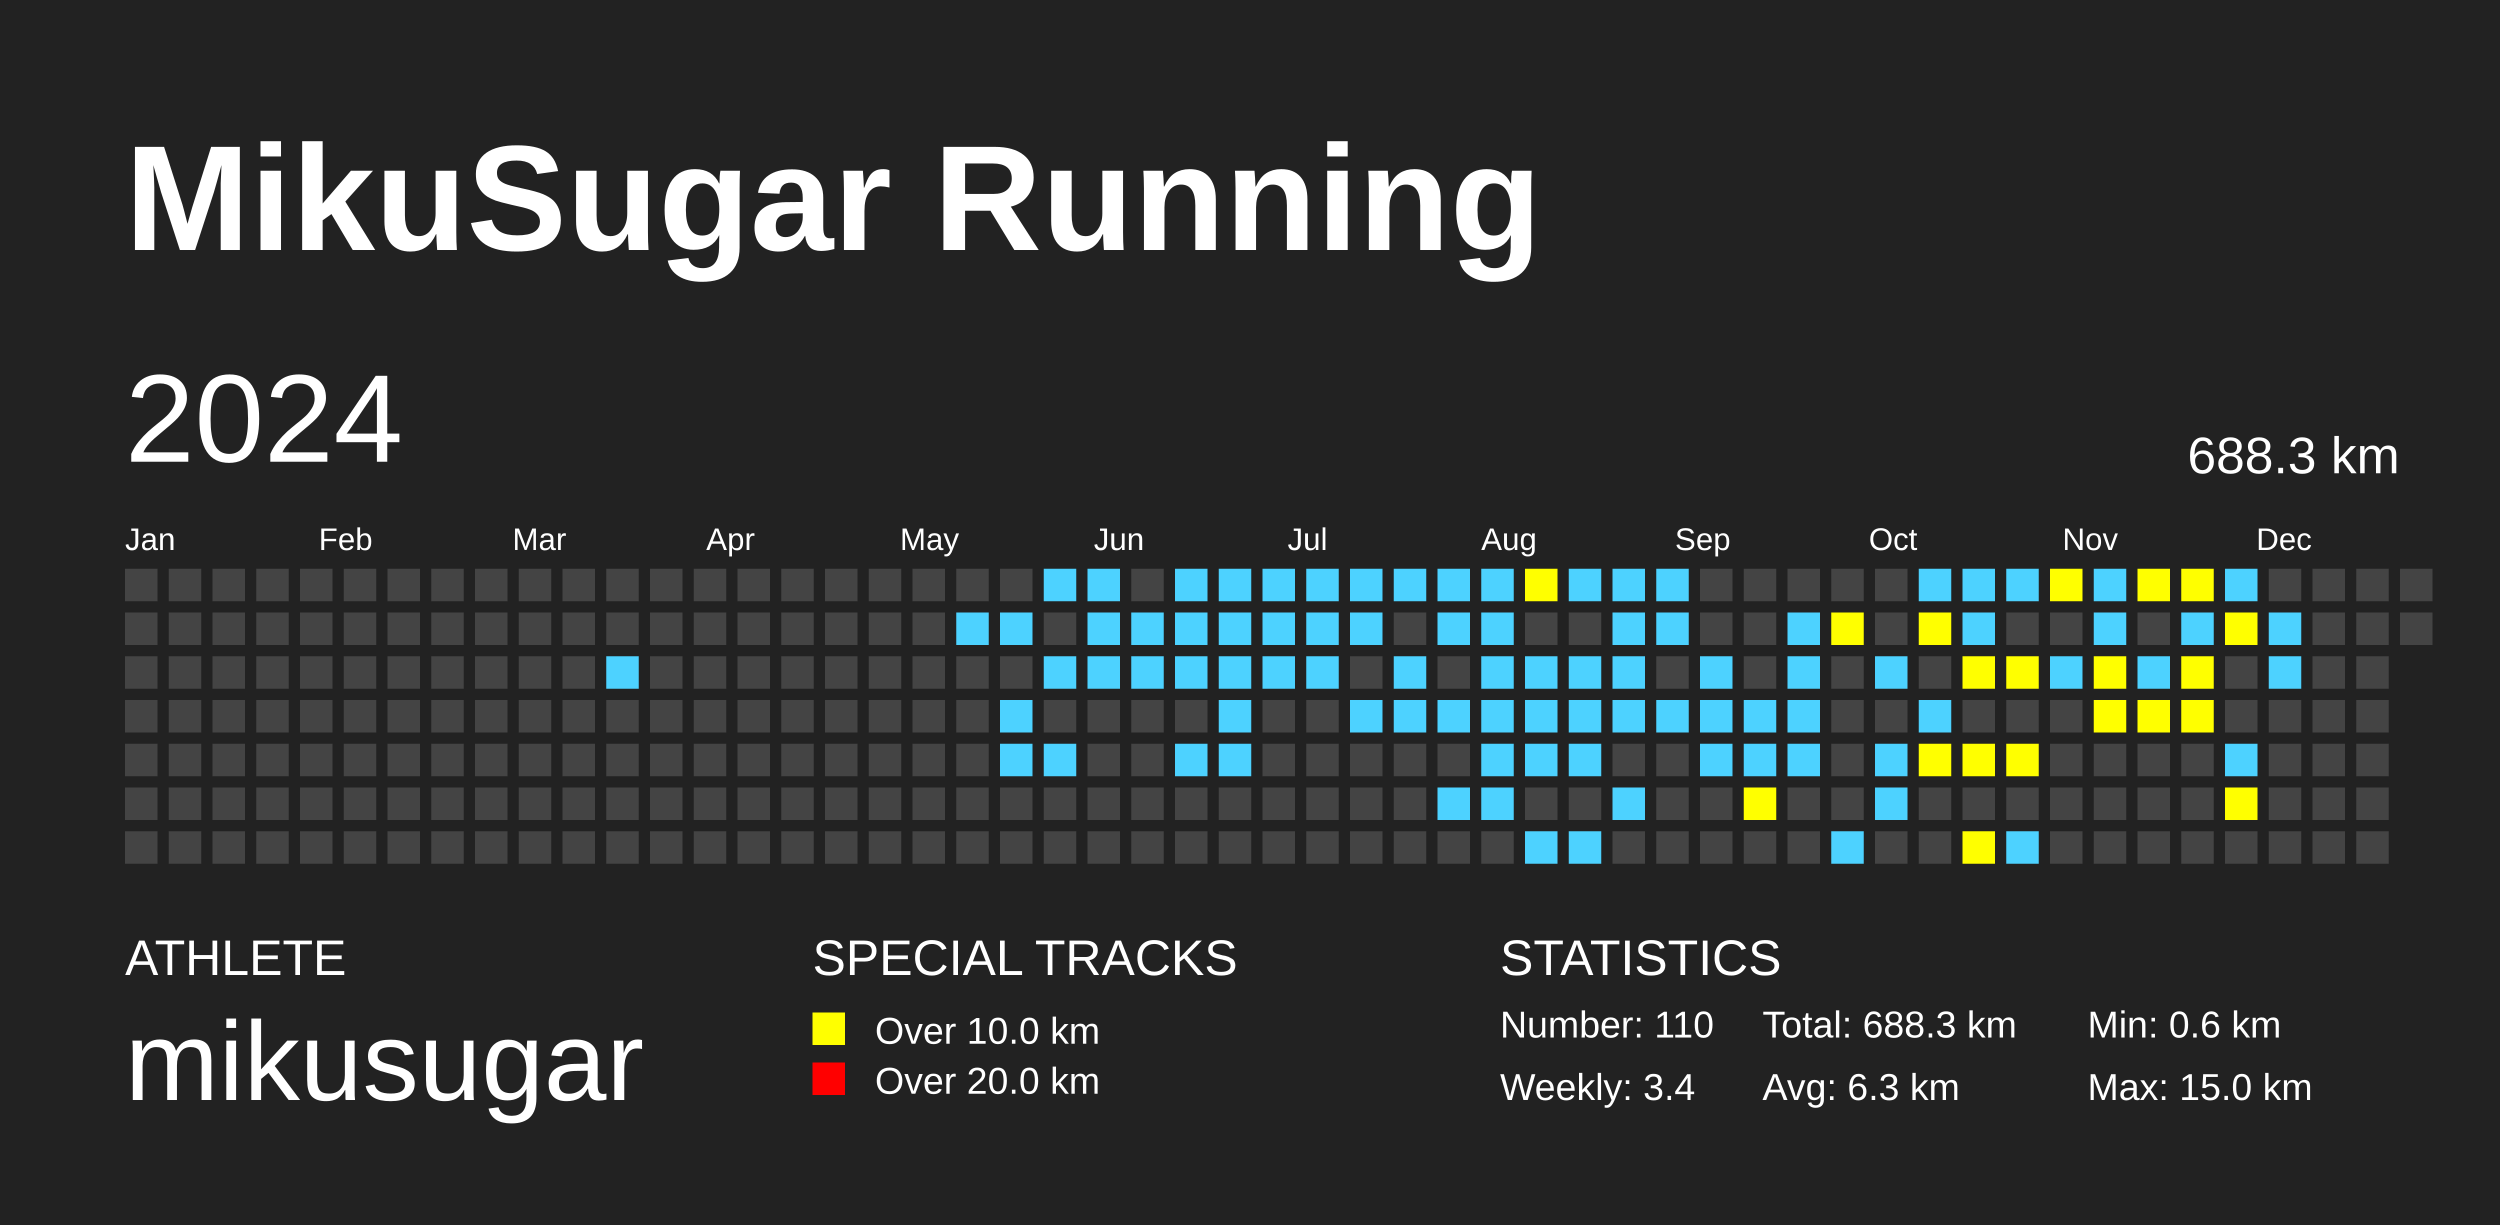
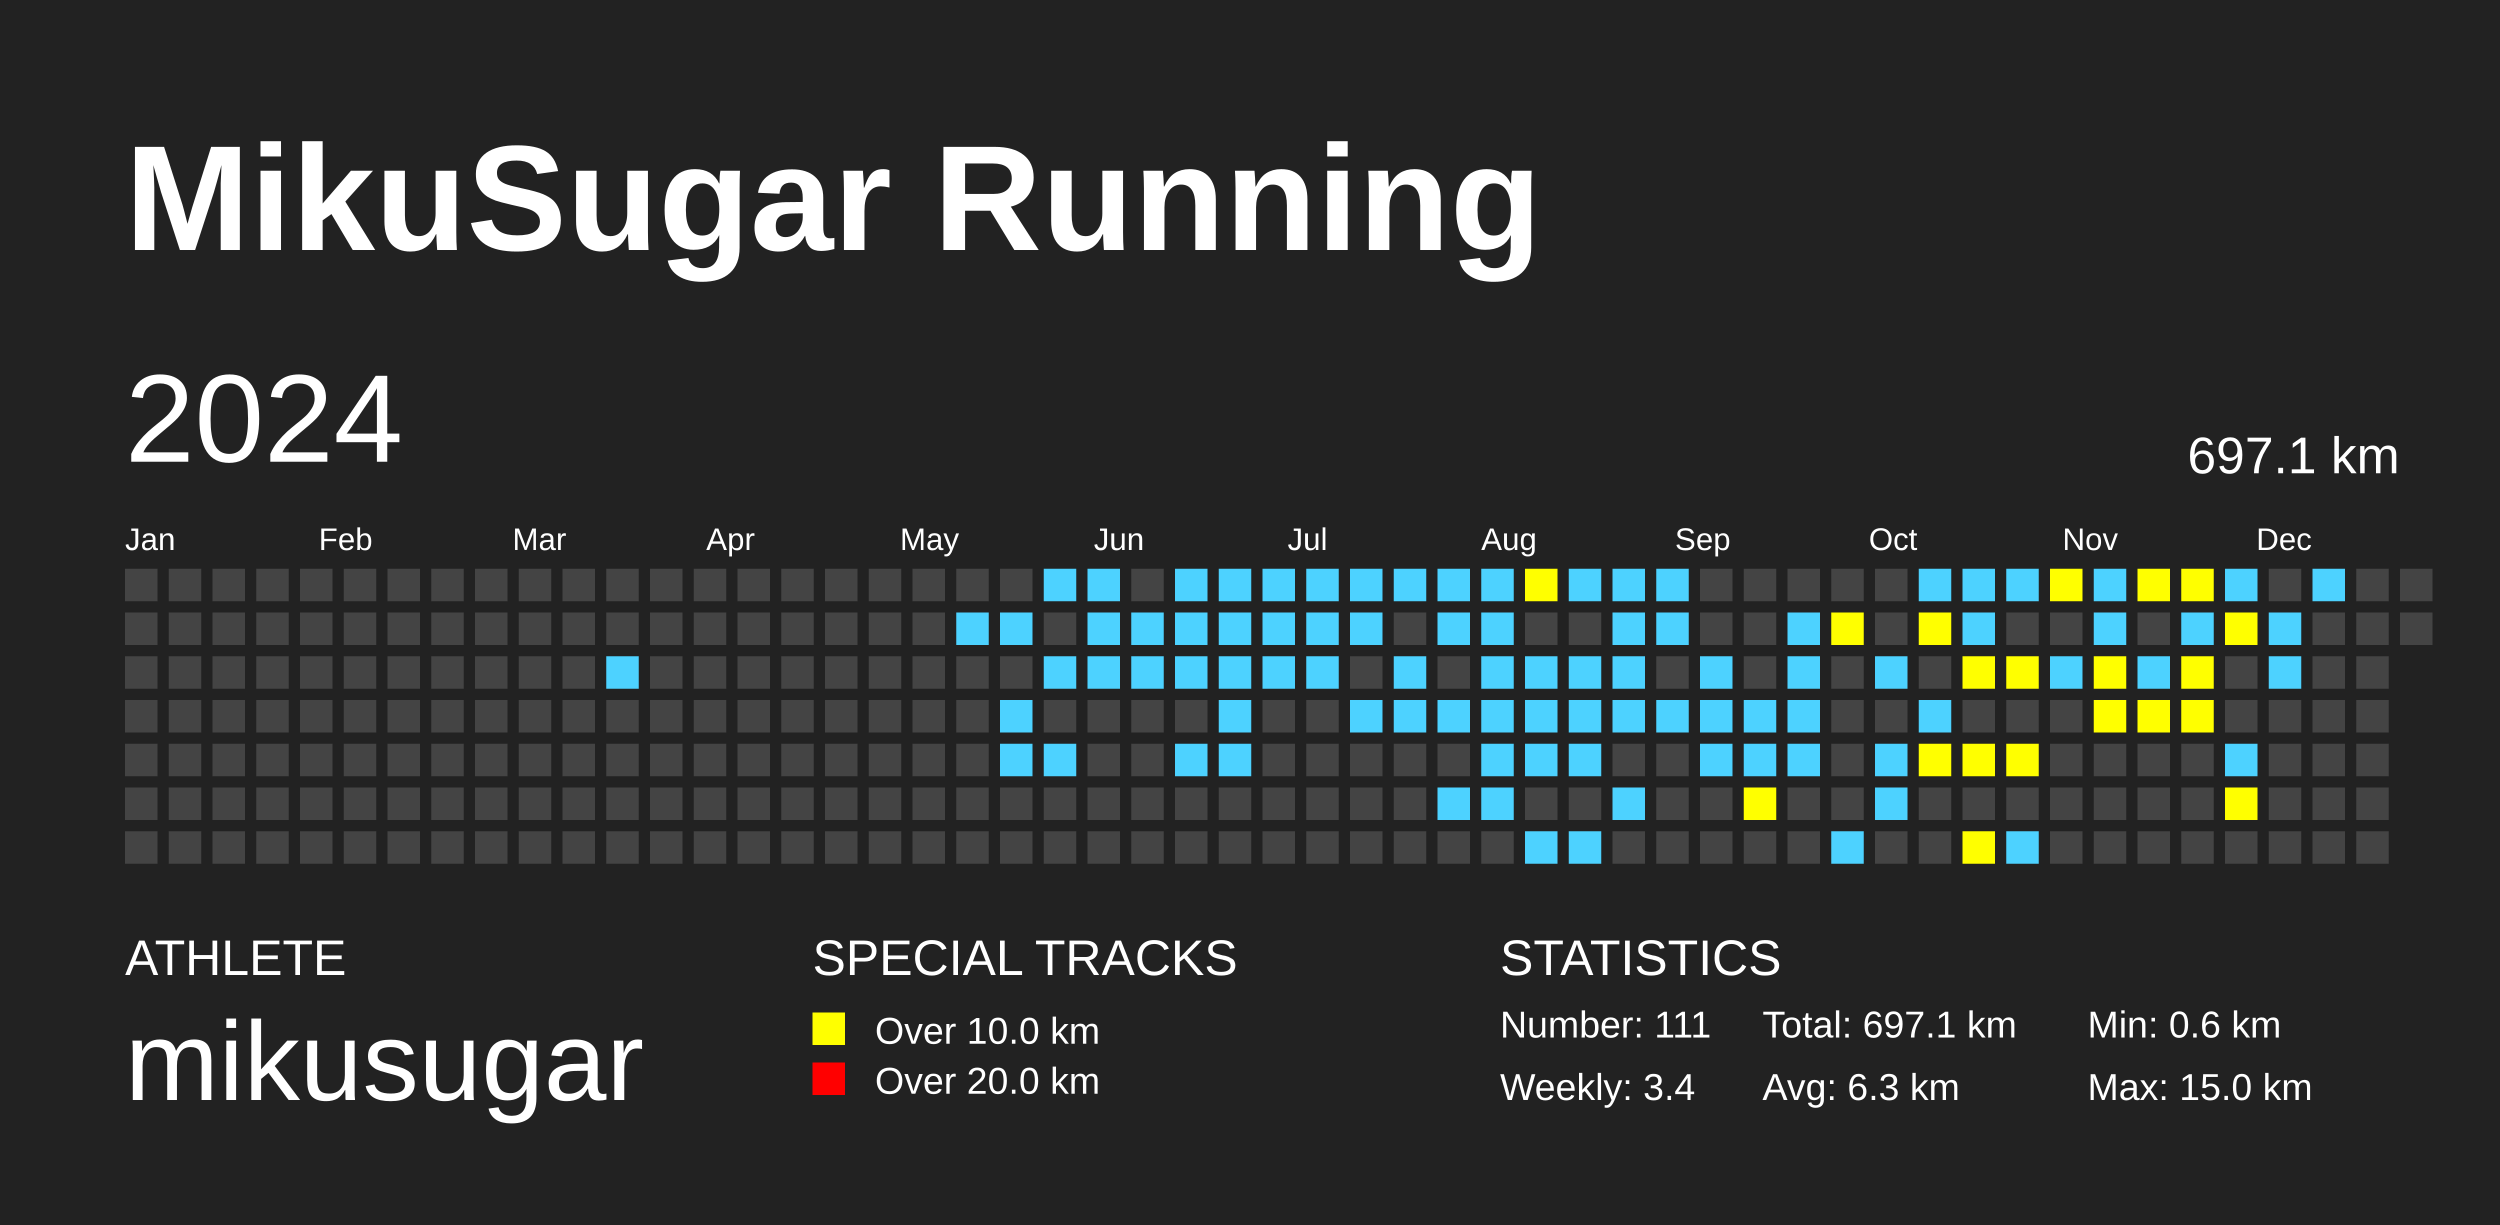
<svg xmlns="http://www.w3.org/2000/svg" baseProfile="full" height="98mm" version="1.1" viewBox="0,0,200,98" width="200mm">
  <defs />
  <rect fill="#222222" height="98" width="200" x="0" y="0" />
  <text fill="#FFFFFF" style="font-size:12px; font-family:Arial; font-weight:bold;" x="10" y="20">MikuSugar Running</text>
  <text fill="#FFFFFF" style="font-size:4px; font-family:Arial" x="10" y="78">ATHLETE</text>
  <text fill="#FFFFFF" style="font-size:9px; font-family:Arial" x="10" y="88">mikusugar</text>
  <text fill="#FFFFFF" style="font-size:4px; font-family:Arial" x="65" y="78">SPECIAL TRACKS</text>
  <rect fill="yellow" height="2.6" width="2.6" x="65" y="81" />
  <text fill="#FFFFFF" style="font-size:3px; font-family:Arial" x="70" y="83.5">Over 10.0 km</text>
  <rect fill="red" height="2.6" width="2.6" x="65" y="85" />
  <text fill="#FFFFFF" style="font-size:3px; font-family:Arial" x="70" y="87.5">Over 20.0 km</text>
  <text fill="#FFFFFF" style="font-size:4px; font-family:Arial" x="120" y="78">STATISTICS</text>
-   <text fill="#FFFFFF" style="font-size:3px; font-family:Arial" x="120" y="83">Number: 110</text>
+   <text fill="#FFFFFF" style="font-size:3px; font-family:Arial" x="120" y="83">Number: 111</text>
  <text fill="#FFFFFF" style="font-size:3px; font-family:Arial" x="120" y="88">Weekly: 3.4</text>
-   <text fill="#FFFFFF" style="font-size:3px; font-family:Arial" x="141" y="83">Total: 688.3 km</text>
+   <text fill="#FFFFFF" style="font-size:3px; font-family:Arial" x="141" y="83">Total: 697.1 km</text>
  <text fill="#FFFFFF" style="font-size:3px; font-family:Arial" x="141" y="88">Avg: 6.3 km</text>
  <text fill="#FFFFFF" style="font-size:3px; font-family:Arial" x="167" y="83">Min: 0.6 km</text>
  <text fill="#FFFFFF" style="font-size:3px; font-family:Arial" x="167" y="88">Max: 15.0 km</text>
  <text dominant-baseline="hanging" fill="#FFFFFF" style="font-size:10.0px; font-family:Arial;" x="10" y="30">2024</text>
-   <text dominant-baseline="hanging" fill="#FFFFFF" style="font-size:4.125px; font-family:Arial;" x="175" y="35">688.3 km</text>
+   <text dominant-baseline="hanging" fill="#FFFFFF" style="font-size:4.125px; font-family:Arial;" x="175" y="35">697.1 km</text>
  <text fill="#FFFFFF" style="font-size:2.5px; font-family:Arial" x="10.0" y="44">Jan</text>
  <text fill="#FFFFFF" style="font-size:2.5px; font-family:Arial" x="25.5" y="44">Feb</text>
  <text fill="#FFFFFF" style="font-size:2.5px; font-family:Arial" x="41.0" y="44">Mar</text>
  <text fill="#FFFFFF" style="font-size:2.5px; font-family:Arial" x="56.5" y="44">Apr</text>
  <text fill="#FFFFFF" style="font-size:2.5px; font-family:Arial" x="72.0" y="44">May</text>
  <text fill="#FFFFFF" style="font-size:2.5px; font-family:Arial" x="87.5" y="44">Jun</text>
  <text fill="#FFFFFF" style="font-size:2.5px; font-family:Arial" x="103.0" y="44">Jul</text>
  <text fill="#FFFFFF" style="font-size:2.5px; font-family:Arial" x="118.5" y="44">Aug</text>
  <text fill="#FFFFFF" style="font-size:2.5px; font-family:Arial" x="134.0" y="44">Sep</text>
  <text fill="#FFFFFF" style="font-size:2.5px; font-family:Arial" x="149.5" y="44">Oct</text>
  <text fill="#FFFFFF" style="font-size:2.5px; font-family:Arial" x="165.0" y="44">Nov</text>
  <text fill="#FFFFFF" style="font-size:2.5px; font-family:Arial" x="180.5" y="44">Dec</text>
  <rect fill="#444444" height="2.6" width="2.6" x="10.0" y="45.5" />
  <rect fill="#444444" height="2.6" width="2.6" x="10.0" y="49.0" />
  <rect fill="#444444" height="2.6" width="2.6" x="10.0" y="52.5" />
  <rect fill="#444444" height="2.6" width="2.6" x="10.0" y="56.0" />
  <rect fill="#444444" height="2.6" width="2.6" x="10.0" y="59.5" />
  <rect fill="#444444" height="2.6" width="2.6" x="10.0" y="63.0" />
  <rect fill="#444444" height="2.6" width="2.6" x="10.0" y="66.5" />
  <rect fill="#444444" height="2.6" width="2.6" x="13.5" y="45.5" />
  <rect fill="#444444" height="2.6" width="2.6" x="13.5" y="49.0" />
  <rect fill="#444444" height="2.6" width="2.6" x="13.5" y="52.5" />
  <rect fill="#444444" height="2.6" width="2.6" x="13.5" y="56.0" />
  <rect fill="#444444" height="2.6" width="2.6" x="13.5" y="59.5" />
  <rect fill="#444444" height="2.6" width="2.6" x="13.5" y="63.0" />
  <rect fill="#444444" height="2.6" width="2.6" x="13.5" y="66.5" />
  <rect fill="#444444" height="2.6" width="2.6" x="17.0" y="45.5" />
  <rect fill="#444444" height="2.6" width="2.6" x="17.0" y="49.0" />
  <rect fill="#444444" height="2.6" width="2.6" x="17.0" y="52.5" />
  <rect fill="#444444" height="2.6" width="2.6" x="17.0" y="56.0" />
  <rect fill="#444444" height="2.6" width="2.6" x="17.0" y="59.5" />
  <rect fill="#444444" height="2.6" width="2.6" x="17.0" y="63.0" />
  <rect fill="#444444" height="2.6" width="2.6" x="17.0" y="66.5" />
  <rect fill="#444444" height="2.6" width="2.6" x="20.5" y="45.5" />
  <rect fill="#444444" height="2.6" width="2.6" x="20.5" y="49.0" />
  <rect fill="#444444" height="2.6" width="2.6" x="20.5" y="52.5" />
  <rect fill="#444444" height="2.6" width="2.6" x="20.5" y="56.0" />
  <rect fill="#444444" height="2.6" width="2.6" x="20.5" y="59.5" />
  <rect fill="#444444" height="2.6" width="2.6" x="20.5" y="63.0" />
  <rect fill="#444444" height="2.6" width="2.6" x="20.5" y="66.5" />
  <rect fill="#444444" height="2.6" width="2.6" x="24.0" y="45.5" />
  <rect fill="#444444" height="2.6" width="2.6" x="24.0" y="49.0" />
  <rect fill="#444444" height="2.6" width="2.6" x="24.0" y="52.5" />
  <rect fill="#444444" height="2.6" width="2.6" x="24.0" y="56.0" />
  <rect fill="#444444" height="2.6" width="2.6" x="24.0" y="59.5" />
  <rect fill="#444444" height="2.6" width="2.6" x="24.0" y="63.0" />
  <rect fill="#444444" height="2.6" width="2.6" x="24.0" y="66.5" />
  <rect fill="#444444" height="2.6" width="2.6" x="27.5" y="45.5" />
  <rect fill="#444444" height="2.6" width="2.6" x="27.5" y="49.0" />
  <rect fill="#444444" height="2.6" width="2.6" x="27.5" y="52.5" />
  <rect fill="#444444" height="2.6" width="2.6" x="27.5" y="56.0" />
  <rect fill="#444444" height="2.6" width="2.6" x="27.5" y="59.5" />
  <rect fill="#444444" height="2.6" width="2.6" x="27.5" y="63.0" />
  <rect fill="#444444" height="2.6" width="2.6" x="27.5" y="66.5" />
  <rect fill="#444444" height="2.6" width="2.6" x="31.0" y="45.5" />
  <rect fill="#444444" height="2.6" width="2.6" x="31.0" y="49.0" />
  <rect fill="#444444" height="2.6" width="2.6" x="31.0" y="52.5" />
  <rect fill="#444444" height="2.6" width="2.6" x="31.0" y="56.0" />
  <rect fill="#444444" height="2.6" width="2.6" x="31.0" y="59.5" />
  <rect fill="#444444" height="2.6" width="2.6" x="31.0" y="63.0" />
  <rect fill="#444444" height="2.6" width="2.6" x="31.0" y="66.5" />
  <rect fill="#444444" height="2.6" width="2.6" x="34.5" y="45.5" />
  <rect fill="#444444" height="2.6" width="2.6" x="34.5" y="49.0" />
  <rect fill="#444444" height="2.6" width="2.6" x="34.5" y="52.5" />
  <rect fill="#444444" height="2.6" width="2.6" x="34.5" y="56.0" />
  <rect fill="#444444" height="2.6" width="2.6" x="34.5" y="59.5" />
  <rect fill="#444444" height="2.6" width="2.6" x="34.5" y="63.0" />
  <rect fill="#444444" height="2.6" width="2.6" x="34.5" y="66.5" />
  <rect fill="#444444" height="2.6" width="2.6" x="38.0" y="45.5" />
  <rect fill="#444444" height="2.6" width="2.6" x="38.0" y="49.0" />
  <rect fill="#444444" height="2.6" width="2.6" x="38.0" y="52.5" />
  <rect fill="#444444" height="2.6" width="2.6" x="38.0" y="56.0" />
  <rect fill="#444444" height="2.6" width="2.6" x="38.0" y="59.5" />
  <rect fill="#444444" height="2.6" width="2.6" x="38.0" y="63.0" />
  <rect fill="#444444" height="2.6" width="2.6" x="38.0" y="66.5" />
  <rect fill="#444444" height="2.6" width="2.6" x="41.5" y="45.5" />
  <rect fill="#444444" height="2.6" width="2.6" x="41.5" y="49.0" />
  <rect fill="#444444" height="2.6" width="2.6" x="41.5" y="52.5" />
  <rect fill="#444444" height="2.6" width="2.6" x="41.5" y="56.0" />
  <rect fill="#444444" height="2.6" width="2.6" x="41.5" y="59.5" />
  <rect fill="#444444" height="2.6" width="2.6" x="41.5" y="63.0" />
  <rect fill="#444444" height="2.6" width="2.6" x="41.5" y="66.5" />
  <rect fill="#444444" height="2.6" width="2.6" x="45.0" y="45.5" />
  <rect fill="#444444" height="2.6" width="2.6" x="45.0" y="49.0" />
  <rect fill="#444444" height="2.6" width="2.6" x="45.0" y="52.5" />
  <rect fill="#444444" height="2.6" width="2.6" x="45.0" y="56.0" />
  <rect fill="#444444" height="2.6" width="2.6" x="45.0" y="59.5" />
  <rect fill="#444444" height="2.6" width="2.6" x="45.0" y="63.0" />
  <rect fill="#444444" height="2.6" width="2.6" x="45.0" y="66.5" />
  <rect fill="#444444" height="2.6" width="2.6" x="48.5" y="45.5" />
  <rect fill="#444444" height="2.6" width="2.6" x="48.5" y="49.0" />
  <rect fill="#4DD2FF" height="2.6" width="2.6" x="48.5" y="52.5" />
  <rect fill="#444444" height="2.6" width="2.6" x="48.5" y="56.0" />
  <rect fill="#444444" height="2.6" width="2.6" x="48.5" y="59.5" />
  <rect fill="#444444" height="2.6" width="2.6" x="48.5" y="63.0" />
  <rect fill="#444444" height="2.6" width="2.6" x="48.5" y="66.5" />
  <rect fill="#444444" height="2.6" width="2.6" x="52.0" y="45.5" />
  <rect fill="#444444" height="2.6" width="2.6" x="52.0" y="49.0" />
  <rect fill="#444444" height="2.6" width="2.6" x="52.0" y="52.5" />
  <rect fill="#444444" height="2.6" width="2.6" x="52.0" y="56.0" />
  <rect fill="#444444" height="2.6" width="2.6" x="52.0" y="59.5" />
  <rect fill="#444444" height="2.6" width="2.6" x="52.0" y="63.0" />
  <rect fill="#444444" height="2.6" width="2.6" x="52.0" y="66.5" />
  <rect fill="#444444" height="2.6" width="2.6" x="55.5" y="45.5" />
  <rect fill="#444444" height="2.6" width="2.6" x="55.5" y="49.0" />
  <rect fill="#444444" height="2.6" width="2.6" x="55.5" y="52.5" />
  <rect fill="#444444" height="2.6" width="2.6" x="55.5" y="56.0" />
  <rect fill="#444444" height="2.6" width="2.6" x="55.5" y="59.5" />
  <rect fill="#444444" height="2.6" width="2.6" x="55.5" y="63.0" />
  <rect fill="#444444" height="2.6" width="2.6" x="55.5" y="66.5" />
  <rect fill="#444444" height="2.6" width="2.6" x="59.0" y="45.5" />
  <rect fill="#444444" height="2.6" width="2.6" x="59.0" y="49.0" />
  <rect fill="#444444" height="2.6" width="2.6" x="59.0" y="52.5" />
  <rect fill="#444444" height="2.6" width="2.6" x="59.0" y="56.0" />
  <rect fill="#444444" height="2.6" width="2.6" x="59.0" y="59.5" />
  <rect fill="#444444" height="2.6" width="2.6" x="59.0" y="63.0" />
  <rect fill="#444444" height="2.6" width="2.6" x="59.0" y="66.5" />
  <rect fill="#444444" height="2.6" width="2.6" x="62.5" y="45.5" />
  <rect fill="#444444" height="2.6" width="2.6" x="62.5" y="49.0" />
  <rect fill="#444444" height="2.6" width="2.6" x="62.5" y="52.5" />
  <rect fill="#444444" height="2.6" width="2.6" x="62.5" y="56.0" />
  <rect fill="#444444" height="2.6" width="2.6" x="62.5" y="59.5" />
  <rect fill="#444444" height="2.6" width="2.6" x="62.5" y="63.0" />
  <rect fill="#444444" height="2.6" width="2.6" x="62.5" y="66.5" />
  <rect fill="#444444" height="2.6" width="2.6" x="66.0" y="45.5" />
  <rect fill="#444444" height="2.6" width="2.6" x="66.0" y="49.0" />
  <rect fill="#444444" height="2.6" width="2.6" x="66.0" y="52.5" />
  <rect fill="#444444" height="2.6" width="2.6" x="66.0" y="56.0" />
  <rect fill="#444444" height="2.6" width="2.6" x="66.0" y="59.5" />
  <rect fill="#444444" height="2.6" width="2.6" x="66.0" y="63.0" />
  <rect fill="#444444" height="2.6" width="2.6" x="66.0" y="66.5" />
  <rect fill="#444444" height="2.6" width="2.6" x="69.5" y="45.5" />
  <rect fill="#444444" height="2.6" width="2.6" x="69.5" y="49.0" />
  <rect fill="#444444" height="2.6" width="2.6" x="69.5" y="52.5" />
  <rect fill="#444444" height="2.6" width="2.6" x="69.5" y="56.0" />
  <rect fill="#444444" height="2.6" width="2.6" x="69.5" y="59.5" />
  <rect fill="#444444" height="2.6" width="2.6" x="69.5" y="63.0" />
  <rect fill="#444444" height="2.6" width="2.6" x="69.5" y="66.5" />
  <rect fill="#444444" height="2.6" width="2.6" x="73.0" y="45.5" />
  <rect fill="#444444" height="2.6" width="2.6" x="73.0" y="49.0" />
  <rect fill="#444444" height="2.6" width="2.6" x="73.0" y="52.5" />
  <rect fill="#444444" height="2.6" width="2.6" x="73.0" y="56.0" />
  <rect fill="#444444" height="2.6" width="2.6" x="73.0" y="59.5" />
  <rect fill="#444444" height="2.6" width="2.6" x="73.0" y="63.0" />
  <rect fill="#444444" height="2.6" width="2.6" x="73.0" y="66.5" />
  <rect fill="#444444" height="2.6" width="2.6" x="76.5" y="45.5" />
  <rect fill="#4DD2FF" height="2.6" width="2.6" x="76.5" y="49.0" />
  <rect fill="#444444" height="2.6" width="2.6" x="76.5" y="52.5" />
  <rect fill="#444444" height="2.6" width="2.6" x="76.5" y="56.0" />
  <rect fill="#444444" height="2.6" width="2.6" x="76.5" y="59.5" />
  <rect fill="#444444" height="2.6" width="2.6" x="76.5" y="63.0" />
  <rect fill="#444444" height="2.6" width="2.6" x="76.5" y="66.5" />
  <rect fill="#444444" height="2.6" width="2.6" x="80.0" y="45.5" />
  <rect fill="#4DD2FF" height="2.6" width="2.6" x="80.0" y="49.0" />
  <rect fill="#444444" height="2.6" width="2.6" x="80.0" y="52.5" />
  <rect fill="#4DD2FF" height="2.6" width="2.6" x="80.0" y="56.0" />
  <rect fill="#4DD2FF" height="2.6" width="2.6" x="80.0" y="59.5" />
  <rect fill="#444444" height="2.6" width="2.6" x="80.0" y="63.0" />
  <rect fill="#444444" height="2.6" width="2.6" x="80.0" y="66.5" />
  <rect fill="#4DD2FF" height="2.6" width="2.6" x="83.5" y="45.5" />
  <rect fill="#444444" height="2.6" width="2.6" x="83.5" y="49.0" />
  <rect fill="#4DD2FF" height="2.6" width="2.6" x="83.5" y="52.5" />
  <rect fill="#444444" height="2.6" width="2.6" x="83.5" y="56.0" />
  <rect fill="#4DD2FF" height="2.6" width="2.6" x="83.5" y="59.5" />
  <rect fill="#444444" height="2.6" width="2.6" x="83.5" y="63.0" />
  <rect fill="#444444" height="2.6" width="2.6" x="83.5" y="66.5" />
  <rect fill="#4DD2FF" height="2.6" width="2.6" x="87.0" y="45.5" />
  <rect fill="#4DD2FF" height="2.6" width="2.6" x="87.0" y="49.0" />
  <rect fill="#4DD2FF" height="2.6" width="2.6" x="87.0" y="52.5" />
  <rect fill="#444444" height="2.6" width="2.6" x="87.0" y="56.0" />
  <rect fill="#444444" height="2.6" width="2.6" x="87.0" y="59.5" />
  <rect fill="#444444" height="2.6" width="2.6" x="87.0" y="63.0" />
  <rect fill="#444444" height="2.6" width="2.6" x="87.0" y="66.5" />
  <rect fill="#444444" height="2.6" width="2.6" x="90.5" y="45.5" />
  <rect fill="#4DD2FF" height="2.6" width="2.6" x="90.5" y="49.0" />
  <rect fill="#4DD2FF" height="2.6" width="2.6" x="90.5" y="52.5" />
  <rect fill="#444444" height="2.6" width="2.6" x="90.5" y="56.0" />
  <rect fill="#444444" height="2.6" width="2.6" x="90.5" y="59.5" />
  <rect fill="#444444" height="2.6" width="2.6" x="90.5" y="63.0" />
  <rect fill="#444444" height="2.6" width="2.6" x="90.5" y="66.5" />
  <rect fill="#4DD2FF" height="2.6" width="2.6" x="94.0" y="45.5" />
  <rect fill="#4DD2FF" height="2.6" width="2.6" x="94.0" y="49.0" />
  <rect fill="#4DD2FF" height="2.6" width="2.6" x="94.0" y="52.5" />
  <rect fill="#444444" height="2.6" width="2.6" x="94.0" y="56.0" />
  <rect fill="#4DD2FF" height="2.6" width="2.6" x="94.0" y="59.5" />
  <rect fill="#444444" height="2.6" width="2.6" x="94.0" y="63.0" />
  <rect fill="#444444" height="2.6" width="2.6" x="94.0" y="66.5" />
  <rect fill="#4DD2FF" height="2.6" width="2.6" x="97.5" y="45.5" />
  <rect fill="#4DD2FF" height="2.6" width="2.6" x="97.5" y="49.0" />
  <rect fill="#4DD2FF" height="2.6" width="2.6" x="97.5" y="52.5" />
  <rect fill="#4DD2FF" height="2.6" width="2.6" x="97.5" y="56.0" />
  <rect fill="#4DD2FF" height="2.6" width="2.6" x="97.5" y="59.5" />
  <rect fill="#444444" height="2.6" width="2.6" x="97.5" y="63.0" />
  <rect fill="#444444" height="2.6" width="2.6" x="97.5" y="66.5" />
  <rect fill="#4DD2FF" height="2.6" width="2.6" x="101.0" y="45.5" />
  <rect fill="#4DD2FF" height="2.6" width="2.6" x="101.0" y="49.0" />
  <rect fill="#4DD2FF" height="2.6" width="2.6" x="101.0" y="52.5" />
  <rect fill="#444444" height="2.6" width="2.6" x="101.0" y="56.0" />
  <rect fill="#444444" height="2.6" width="2.6" x="101.0" y="59.5" />
  <rect fill="#444444" height="2.6" width="2.6" x="101.0" y="63.0" />
  <rect fill="#444444" height="2.6" width="2.6" x="101.0" y="66.5" />
  <rect fill="#4DD2FF" height="2.6" width="2.6" x="104.5" y="45.5" />
  <rect fill="#4DD2FF" height="2.6" width="2.6" x="104.5" y="49.0" />
  <rect fill="#4DD2FF" height="2.6" width="2.6" x="104.5" y="52.5" />
  <rect fill="#444444" height="2.6" width="2.6" x="104.5" y="56.0" />
  <rect fill="#444444" height="2.6" width="2.6" x="104.5" y="59.5" />
  <rect fill="#444444" height="2.6" width="2.6" x="104.5" y="63.0" />
  <rect fill="#444444" height="2.6" width="2.6" x="104.5" y="66.5" />
  <rect fill="#4DD2FF" height="2.6" width="2.6" x="108.0" y="45.5" />
  <rect fill="#4DD2FF" height="2.6" width="2.6" x="108.0" y="49.0" />
  <rect fill="#444444" height="2.6" width="2.6" x="108.0" y="52.5" />
  <rect fill="#4DD2FF" height="2.6" width="2.6" x="108.0" y="56.0" />
  <rect fill="#444444" height="2.6" width="2.6" x="108.0" y="59.5" />
  <rect fill="#444444" height="2.6" width="2.6" x="108.0" y="63.0" />
  <rect fill="#444444" height="2.6" width="2.6" x="108.0" y="66.5" />
  <rect fill="#4DD2FF" height="2.6" width="2.6" x="111.5" y="45.5" />
  <rect fill="#444444" height="2.6" width="2.6" x="111.5" y="49.0" />
  <rect fill="#4DD2FF" height="2.6" width="2.6" x="111.5" y="52.5" />
  <rect fill="#4DD2FF" height="2.6" width="2.6" x="111.5" y="56.0" />
  <rect fill="#444444" height="2.6" width="2.6" x="111.5" y="59.5" />
  <rect fill="#444444" height="2.6" width="2.6" x="111.5" y="63.0" />
  <rect fill="#444444" height="2.6" width="2.6" x="111.5" y="66.5" />
  <rect fill="#4DD2FF" height="2.6" width="2.6" x="115.0" y="45.5" />
  <rect fill="#4DD2FF" height="2.6" width="2.6" x="115.0" y="49.0" />
  <rect fill="#444444" height="2.6" width="2.6" x="115.0" y="52.5" />
  <rect fill="#4DD2FF" height="2.6" width="2.6" x="115.0" y="56.0" />
  <rect fill="#444444" height="2.6" width="2.6" x="115.0" y="59.5" />
  <rect fill="#4DD2FF" height="2.6" width="2.6" x="115.0" y="63.0" />
  <rect fill="#444444" height="2.6" width="2.6" x="115.0" y="66.5" />
  <rect fill="#4DD2FF" height="2.6" width="2.6" x="118.5" y="45.5" />
  <rect fill="#4DD2FF" height="2.6" width="2.6" x="118.5" y="49.0" />
  <rect fill="#4DD2FF" height="2.6" width="2.6" x="118.5" y="52.5" />
  <rect fill="#4DD2FF" height="2.6" width="2.6" x="118.5" y="56.0" />
  <rect fill="#4DD2FF" height="2.6" width="2.6" x="118.5" y="59.5" />
  <rect fill="#4DD2FF" height="2.6" width="2.6" x="118.5" y="63.0" />
  <rect fill="#444444" height="2.6" width="2.6" x="118.5" y="66.5" />
  <rect fill="yellow" height="2.6" width="2.6" x="122.0" y="45.5" />
  <rect fill="#444444" height="2.6" width="2.6" x="122.0" y="49.0" />
  <rect fill="#4DD2FF" height="2.6" width="2.6" x="122.0" y="52.5" />
  <rect fill="#4DD2FF" height="2.6" width="2.6" x="122.0" y="56.0" />
  <rect fill="#4DD2FF" height="2.6" width="2.6" x="122.0" y="59.5" />
  <rect fill="#444444" height="2.6" width="2.6" x="122.0" y="63.0" />
  <rect fill="#4DD2FF" height="2.6" width="2.6" x="122.0" y="66.5" />
  <rect fill="#4DD2FF" height="2.6" width="2.6" x="125.5" y="45.5" />
  <rect fill="#444444" height="2.6" width="2.6" x="125.5" y="49.0" />
  <rect fill="#4DD2FF" height="2.6" width="2.6" x="125.5" y="52.5" />
  <rect fill="#4DD2FF" height="2.6" width="2.6" x="125.5" y="56.0" />
  <rect fill="#4DD2FF" height="2.6" width="2.6" x="125.5" y="59.5" />
  <rect fill="#444444" height="2.6" width="2.6" x="125.5" y="63.0" />
  <rect fill="#4DD2FF" height="2.6" width="2.6" x="125.5" y="66.5" />
  <rect fill="#4DD2FF" height="2.6" width="2.6" x="129.0" y="45.5" />
  <rect fill="#4DD2FF" height="2.6" width="2.6" x="129.0" y="49.0" />
  <rect fill="#4DD2FF" height="2.6" width="2.6" x="129.0" y="52.5" />
  <rect fill="#4DD2FF" height="2.6" width="2.6" x="129.0" y="56.0" />
  <rect fill="#444444" height="2.6" width="2.6" x="129.0" y="59.5" />
  <rect fill="#4DD2FF" height="2.6" width="2.6" x="129.0" y="63.0" />
  <rect fill="#444444" height="2.6" width="2.6" x="129.0" y="66.5" />
  <rect fill="#4DD2FF" height="2.6" width="2.6" x="132.5" y="45.5" />
  <rect fill="#4DD2FF" height="2.6" width="2.6" x="132.5" y="49.0" />
  <rect fill="#444444" height="2.6" width="2.6" x="132.5" y="52.5" />
  <rect fill="#4DD2FF" height="2.6" width="2.6" x="132.5" y="56.0" />
  <rect fill="#444444" height="2.6" width="2.6" x="132.5" y="59.5" />
  <rect fill="#444444" height="2.6" width="2.6" x="132.5" y="63.0" />
  <rect fill="#444444" height="2.6" width="2.6" x="132.5" y="66.5" />
  <rect fill="#444444" height="2.6" width="2.6" x="136.0" y="45.5" />
  <rect fill="#444444" height="2.6" width="2.6" x="136.0" y="49.0" />
  <rect fill="#4DD2FF" height="2.6" width="2.6" x="136.0" y="52.5" />
  <rect fill="#4DD2FF" height="2.6" width="2.6" x="136.0" y="56.0" />
  <rect fill="#4DD2FF" height="2.6" width="2.6" x="136.0" y="59.5" />
  <rect fill="#444444" height="2.6" width="2.6" x="136.0" y="63.0" />
  <rect fill="#444444" height="2.6" width="2.6" x="136.0" y="66.5" />
  <rect fill="#444444" height="2.6" width="2.6" x="139.5" y="45.5" />
  <rect fill="#444444" height="2.6" width="2.6" x="139.5" y="49.0" />
  <rect fill="#444444" height="2.6" width="2.6" x="139.5" y="52.5" />
  <rect fill="#4DD2FF" height="2.6" width="2.6" x="139.5" y="56.0" />
  <rect fill="#4DD2FF" height="2.6" width="2.6" x="139.5" y="59.5" />
  <rect fill="yellow" height="2.6" width="2.6" x="139.5" y="63.0" />
  <rect fill="#444444" height="2.6" width="2.6" x="139.5" y="66.5" />
  <rect fill="#444444" height="2.6" width="2.6" x="143.0" y="45.5" />
  <rect fill="#4DD2FF" height="2.6" width="2.6" x="143.0" y="49.0" />
  <rect fill="#4DD2FF" height="2.6" width="2.6" x="143.0" y="52.5" />
  <rect fill="#4DD2FF" height="2.6" width="2.6" x="143.0" y="56.0" />
  <rect fill="#4DD2FF" height="2.6" width="2.6" x="143.0" y="59.5" />
  <rect fill="#444444" height="2.6" width="2.6" x="143.0" y="63.0" />
  <rect fill="#444444" height="2.6" width="2.6" x="143.0" y="66.5" />
  <rect fill="#444444" height="2.6" width="2.6" x="146.5" y="45.5" />
  <rect fill="yellow" height="2.6" width="2.6" x="146.5" y="49.0" />
  <rect fill="#444444" height="2.6" width="2.6" x="146.5" y="52.5" />
  <rect fill="#444444" height="2.6" width="2.6" x="146.5" y="56.0" />
  <rect fill="#444444" height="2.6" width="2.6" x="146.5" y="59.5" />
  <rect fill="#444444" height="2.6" width="2.6" x="146.5" y="63.0" />
  <rect fill="#4DD2FF" height="2.6" width="2.6" x="146.5" y="66.5" />
  <rect fill="#444444" height="2.6" width="2.6" x="150.0" y="45.5" />
  <rect fill="#444444" height="2.6" width="2.6" x="150.0" y="49.0" />
  <rect fill="#4DD2FF" height="2.6" width="2.6" x="150.0" y="52.5" />
  <rect fill="#444444" height="2.6" width="2.6" x="150.0" y="56.0" />
  <rect fill="#4DD2FF" height="2.6" width="2.6" x="150.0" y="59.5" />
  <rect fill="#4DD2FF" height="2.6" width="2.6" x="150.0" y="63.0" />
  <rect fill="#444444" height="2.6" width="2.6" x="150.0" y="66.5" />
  <rect fill="#4DD2FF" height="2.6" width="2.6" x="153.5" y="45.5" />
  <rect fill="yellow" height="2.6" width="2.6" x="153.5" y="49.0" />
  <rect fill="#444444" height="2.6" width="2.6" x="153.5" y="52.5" />
  <rect fill="#4DD2FF" height="2.6" width="2.6" x="153.5" y="56.0" />
  <rect fill="yellow" height="2.6" width="2.6" x="153.5" y="59.5" />
  <rect fill="#444444" height="2.6" width="2.6" x="153.5" y="63.0" />
  <rect fill="#444444" height="2.6" width="2.6" x="153.5" y="66.5" />
  <rect fill="#4DD2FF" height="2.6" width="2.6" x="157.0" y="45.5" />
  <rect fill="#4DD2FF" height="2.6" width="2.6" x="157.0" y="49.0" />
  <rect fill="yellow" height="2.6" width="2.6" x="157.0" y="52.5" />
  <rect fill="#444444" height="2.6" width="2.6" x="157.0" y="56.0" />
  <rect fill="yellow" height="2.6" width="2.6" x="157.0" y="59.5" />
  <rect fill="#444444" height="2.6" width="2.6" x="157.0" y="63.0" />
  <rect fill="yellow" height="2.6" width="2.6" x="157.0" y="66.5" />
  <rect fill="#4DD2FF" height="2.6" width="2.6" x="160.5" y="45.5" />
  <rect fill="#444444" height="2.6" width="2.6" x="160.5" y="49.0" />
  <rect fill="yellow" height="2.6" width="2.6" x="160.5" y="52.5" />
  <rect fill="#444444" height="2.6" width="2.6" x="160.5" y="56.0" />
  <rect fill="yellow" height="2.6" width="2.6" x="160.5" y="59.5" />
  <rect fill="#444444" height="2.6" width="2.6" x="160.5" y="63.0" />
  <rect fill="#4DD2FF" height="2.6" width="2.6" x="160.5" y="66.5" />
  <rect fill="yellow" height="2.6" width="2.6" x="164.0" y="45.5" />
  <rect fill="#444444" height="2.6" width="2.6" x="164.0" y="49.0" />
  <rect fill="#4DD2FF" height="2.6" width="2.6" x="164.0" y="52.5" />
  <rect fill="#444444" height="2.6" width="2.6" x="164.0" y="56.0" />
  <rect fill="#444444" height="2.6" width="2.6" x="164.0" y="59.5" />
  <rect fill="#444444" height="2.6" width="2.6" x="164.0" y="63.0" />
  <rect fill="#444444" height="2.6" width="2.6" x="164.0" y="66.5" />
  <rect fill="#4DD2FF" height="2.6" width="2.6" x="167.5" y="45.5" />
  <rect fill="#4DD2FF" height="2.6" width="2.6" x="167.5" y="49.0" />
  <rect fill="yellow" height="2.6" width="2.6" x="167.5" y="52.5" />
  <rect fill="yellow" height="2.6" width="2.6" x="167.5" y="56.0" />
  <rect fill="#444444" height="2.6" width="2.6" x="167.5" y="59.5" />
  <rect fill="#444444" height="2.6" width="2.6" x="167.5" y="63.0" />
  <rect fill="#444444" height="2.6" width="2.6" x="167.5" y="66.5" />
  <rect fill="yellow" height="2.6" width="2.6" x="171.0" y="45.5" />
  <rect fill="#444444" height="2.6" width="2.6" x="171.0" y="49.0" />
  <rect fill="#4DD2FF" height="2.6" width="2.6" x="171.0" y="52.5" />
  <rect fill="yellow" height="2.6" width="2.6" x="171.0" y="56.0" />
  <rect fill="#444444" height="2.6" width="2.6" x="171.0" y="59.5" />
  <rect fill="#444444" height="2.6" width="2.6" x="171.0" y="63.0" />
  <rect fill="#444444" height="2.6" width="2.6" x="171.0" y="66.5" />
  <rect fill="yellow" height="2.6" width="2.6" x="174.5" y="45.5" />
  <rect fill="#4DD2FF" height="2.6" width="2.6" x="174.5" y="49.0" />
  <rect fill="yellow" height="2.6" width="2.6" x="174.5" y="52.5" />
  <rect fill="yellow" height="2.6" width="2.6" x="174.5" y="56.0" />
  <rect fill="#444444" height="2.6" width="2.6" x="174.5" y="59.5" />
  <rect fill="#444444" height="2.6" width="2.6" x="174.5" y="63.0" />
  <rect fill="#444444" height="2.6" width="2.6" x="174.5" y="66.5" />
  <rect fill="#4DD2FF" height="2.6" width="2.6" x="178.0" y="45.5" />
  <rect fill="yellow" height="2.6" width="2.6" x="178.0" y="49.0" />
  <rect fill="#444444" height="2.6" width="2.6" x="178.0" y="52.5" />
  <rect fill="#444444" height="2.6" width="2.6" x="178.0" y="56.0" />
  <rect fill="#4DD2FF" height="2.6" width="2.6" x="178.0" y="59.5" />
  <rect fill="yellow" height="2.6" width="2.6" x="178.0" y="63.0" />
  <rect fill="#444444" height="2.6" width="2.6" x="178.0" y="66.5" />
  <rect fill="#444444" height="2.6" width="2.6" x="181.5" y="45.5" />
  <rect fill="#4DD2FF" height="2.6" width="2.6" x="181.5" y="49.0" />
  <rect fill="#4DD2FF" height="2.6" width="2.6" x="181.5" y="52.5" />
  <rect fill="#444444" height="2.6" width="2.6" x="181.5" y="56.0" />
  <rect fill="#444444" height="2.6" width="2.6" x="181.5" y="59.5" />
  <rect fill="#444444" height="2.6" width="2.6" x="181.5" y="63.0" />
  <rect fill="#444444" height="2.6" width="2.6" x="181.5" y="66.5" />
-   <rect fill="#444444" height="2.6" width="2.6" x="185.0" y="45.5" />
+   <rect fill="#4DD2FF" height="2.6" width="2.6" x="185.0" y="45.5" />
  <rect fill="#444444" height="2.6" width="2.6" x="185.0" y="49.0" />
  <rect fill="#444444" height="2.6" width="2.6" x="185.0" y="52.5" />
  <rect fill="#444444" height="2.6" width="2.6" x="185.0" y="56.0" />
  <rect fill="#444444" height="2.6" width="2.6" x="185.0" y="59.5" />
  <rect fill="#444444" height="2.6" width="2.6" x="185.0" y="63.0" />
  <rect fill="#444444" height="2.6" width="2.6" x="185.0" y="66.5" />
  <rect fill="#444444" height="2.6" width="2.6" x="188.5" y="45.5" />
  <rect fill="#444444" height="2.6" width="2.6" x="188.5" y="49.0" />
  <rect fill="#444444" height="2.6" width="2.6" x="188.5" y="52.5" />
  <rect fill="#444444" height="2.6" width="2.6" x="188.5" y="56.0" />
  <rect fill="#444444" height="2.6" width="2.6" x="188.5" y="59.5" />
  <rect fill="#444444" height="2.6" width="2.6" x="188.5" y="63.0" />
  <rect fill="#444444" height="2.6" width="2.6" x="188.5" y="66.5" />
  <rect fill="#444444" height="2.6" width="2.6" x="192.0" y="45.5" />
  <rect fill="#444444" height="2.6" width="2.6" x="192.0" y="49.0" />
</svg>
